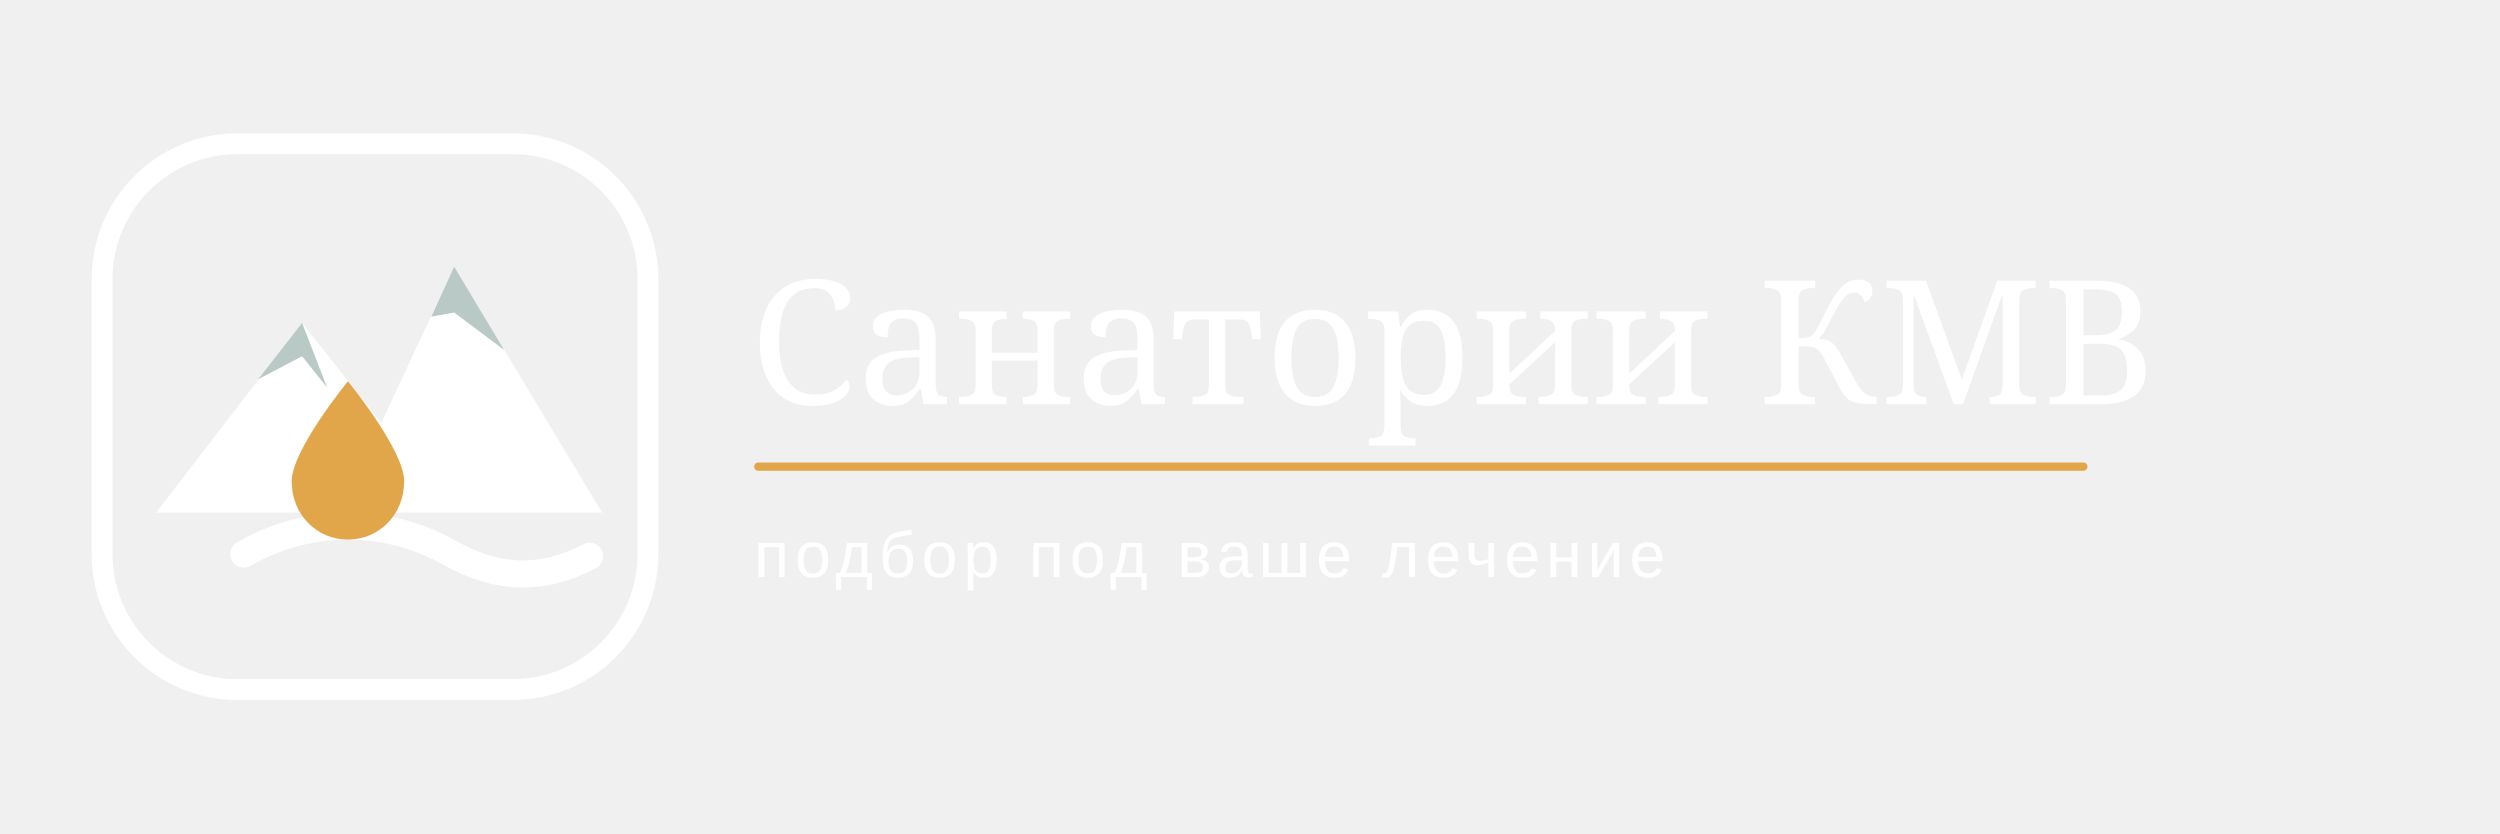
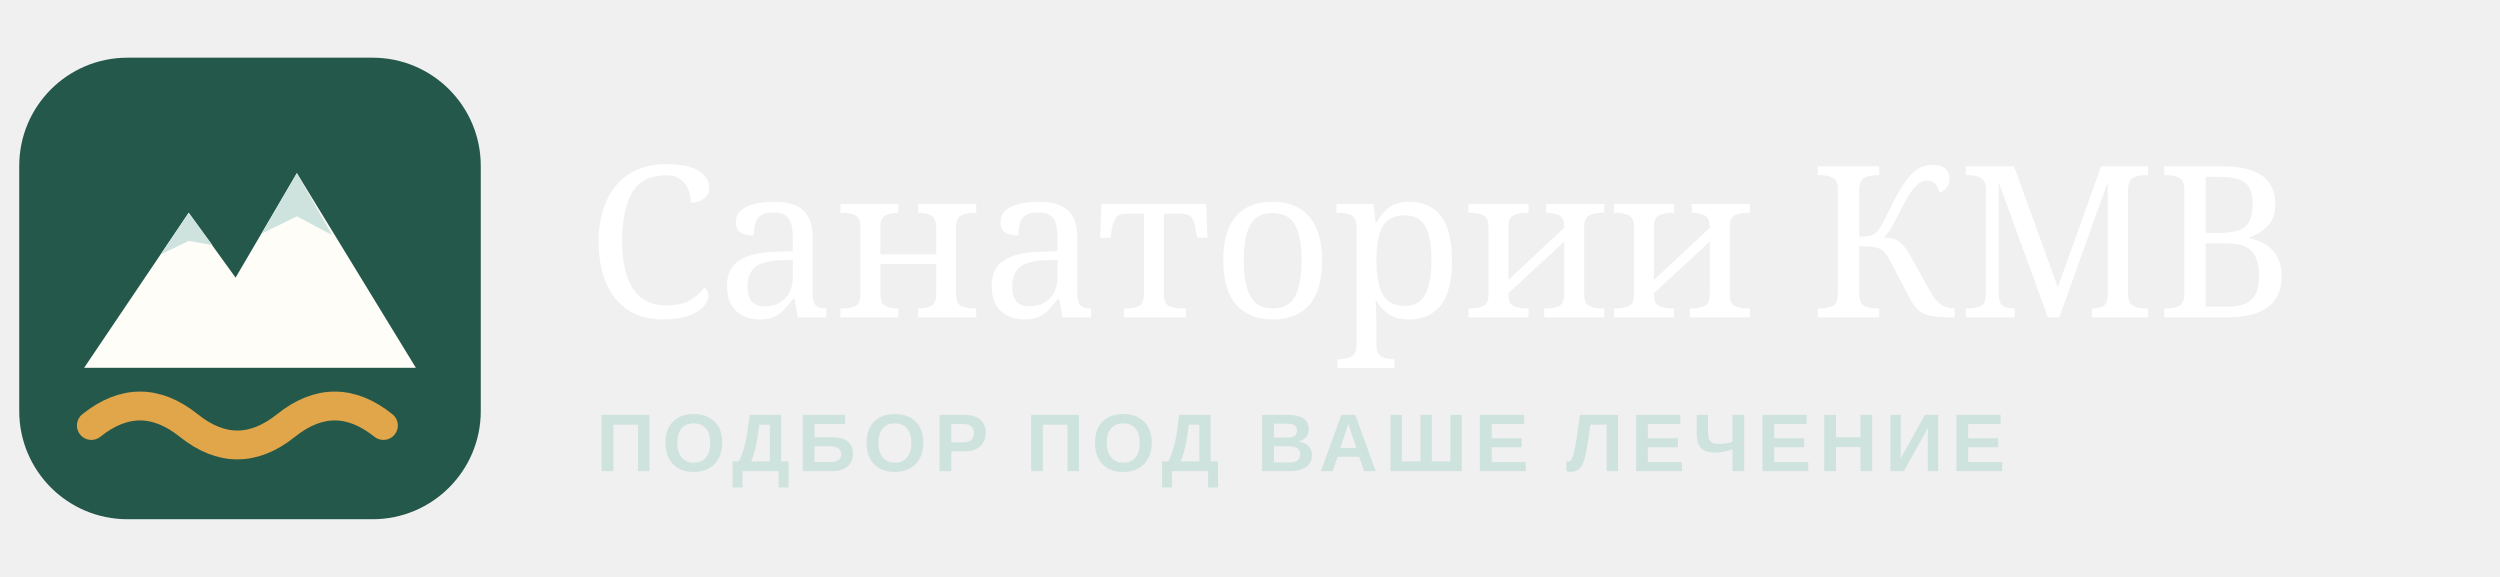
- <svg xmlns="http://www.w3.org/2000/svg" width="1200" height="400" viewBox="0 0 1200 400" role="img" aria-labelledby="title desc">
-   <g transform="translate(44 64)">
-     <rect x="5" y="5" width="262" height="262" rx="65" fill="none" stroke="#FFFFFF" stroke-width="10" />
-     <path d="M31 182 101 91l38 48 35-75 71 118H31Z" fill="#FFFFFF" />
-     <path d="M113 122 101 91l-21 27 21-11 12 15Zm50-34 11-24 24 40-24-18-11 2Z" fill="#24584A" opacity=".32" />
-     <path d="M73 202c31-18 69-18 100 0 22 12 43 13 66 1" fill="none" stroke="#FFFFFF" stroke-width="13" stroke-linecap="round" />
-     <path d="M150 167c0 16-12 28-27 28s-27-12-27-28c0-15 27-48 27-48s27 33 27 48Z" fill="#E2A64A" />
+ <svg xmlns="http://www.w3.org/2000/svg" viewBox="0 0 520 120">
+   <g transform="translate(4 12) scale(1.5)">
+     <rect width="64" height="64" rx="15" fill="#24584A" />
+     <path d="M9 43 23.5 21.5 30 30.5 38.5 16 55 43Z" fill="#FFFDF8" />
+     <path d="M23.5 21.5 19.6 27.3 23.5 25.4 26.8 26ZM38.5 16 33.6 24.4 38.5 22 43.4 24.6Z" fill="#CFE3DE" />
+     <path d="M10 51c4.5-3.6 9-3.6 13.5 0s9 3.6 13.5 0 9-3.6 13.5 0" fill="none" stroke="#E2A64A" stroke-width="4" stroke-linecap="round" />
  </g>
-   <g transform="translate(360 0)" fill="#FFFFFF">
-     <text x="0" y="194" font-family="Prata, Georgia, serif" font-size="83" letter-spacing=".4">Санатории КМВ</text>
-     <rect x="2" y="222" width="640" height="4" rx="2" fill="#E2A64A" />
-     <text x="2" y="277" font-family="Manrope, Arial, sans-serif" font-size="31" font-weight="500" letter-spacing="2.8">подбор под ваше лечение</text>
-   </g>
+   <text x="122" y="66" font-family="Prata, Georgia, serif" font-size="44" fill="#FFFFFF">Санатории КМВ</text>
+   <text x="124" y="98" font-family="Manrope, Arial, sans-serif" font-size="17" font-weight="600" letter-spacing="1.5" fill="#CFE3DE">ПОДБОР ПОД ВАШЕ ЛЕЧЕНИЕ</text>
</svg>
